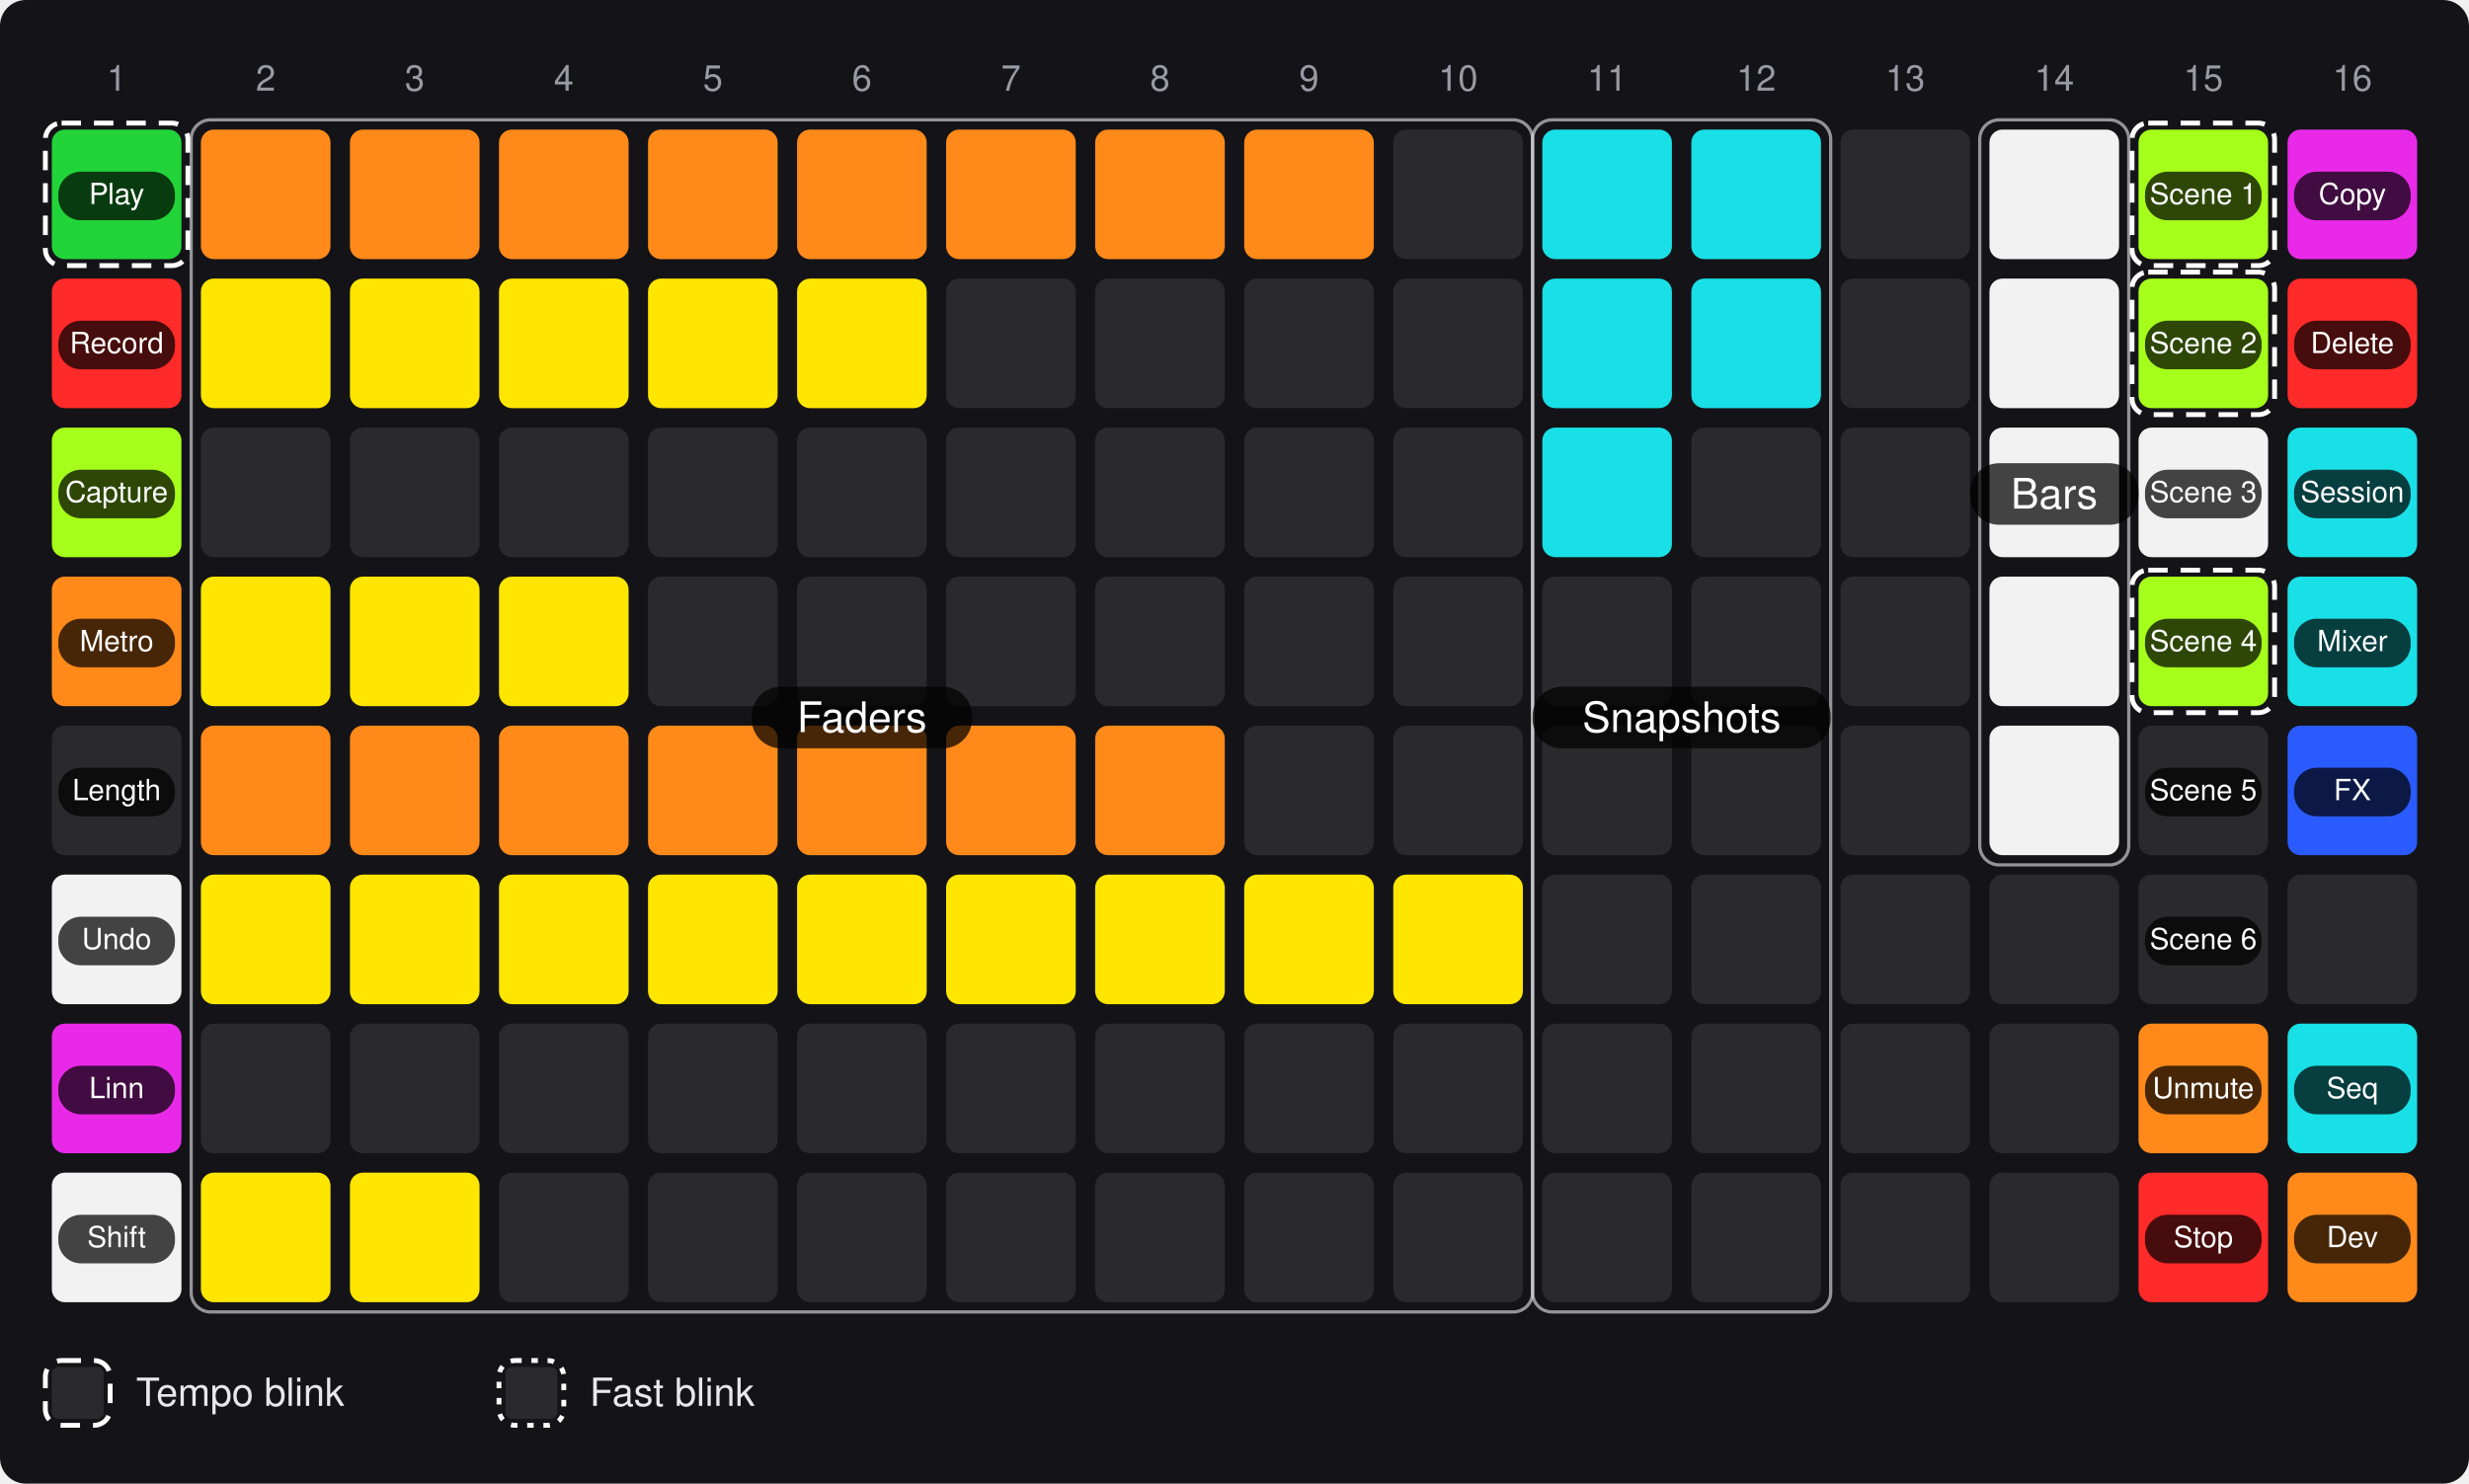
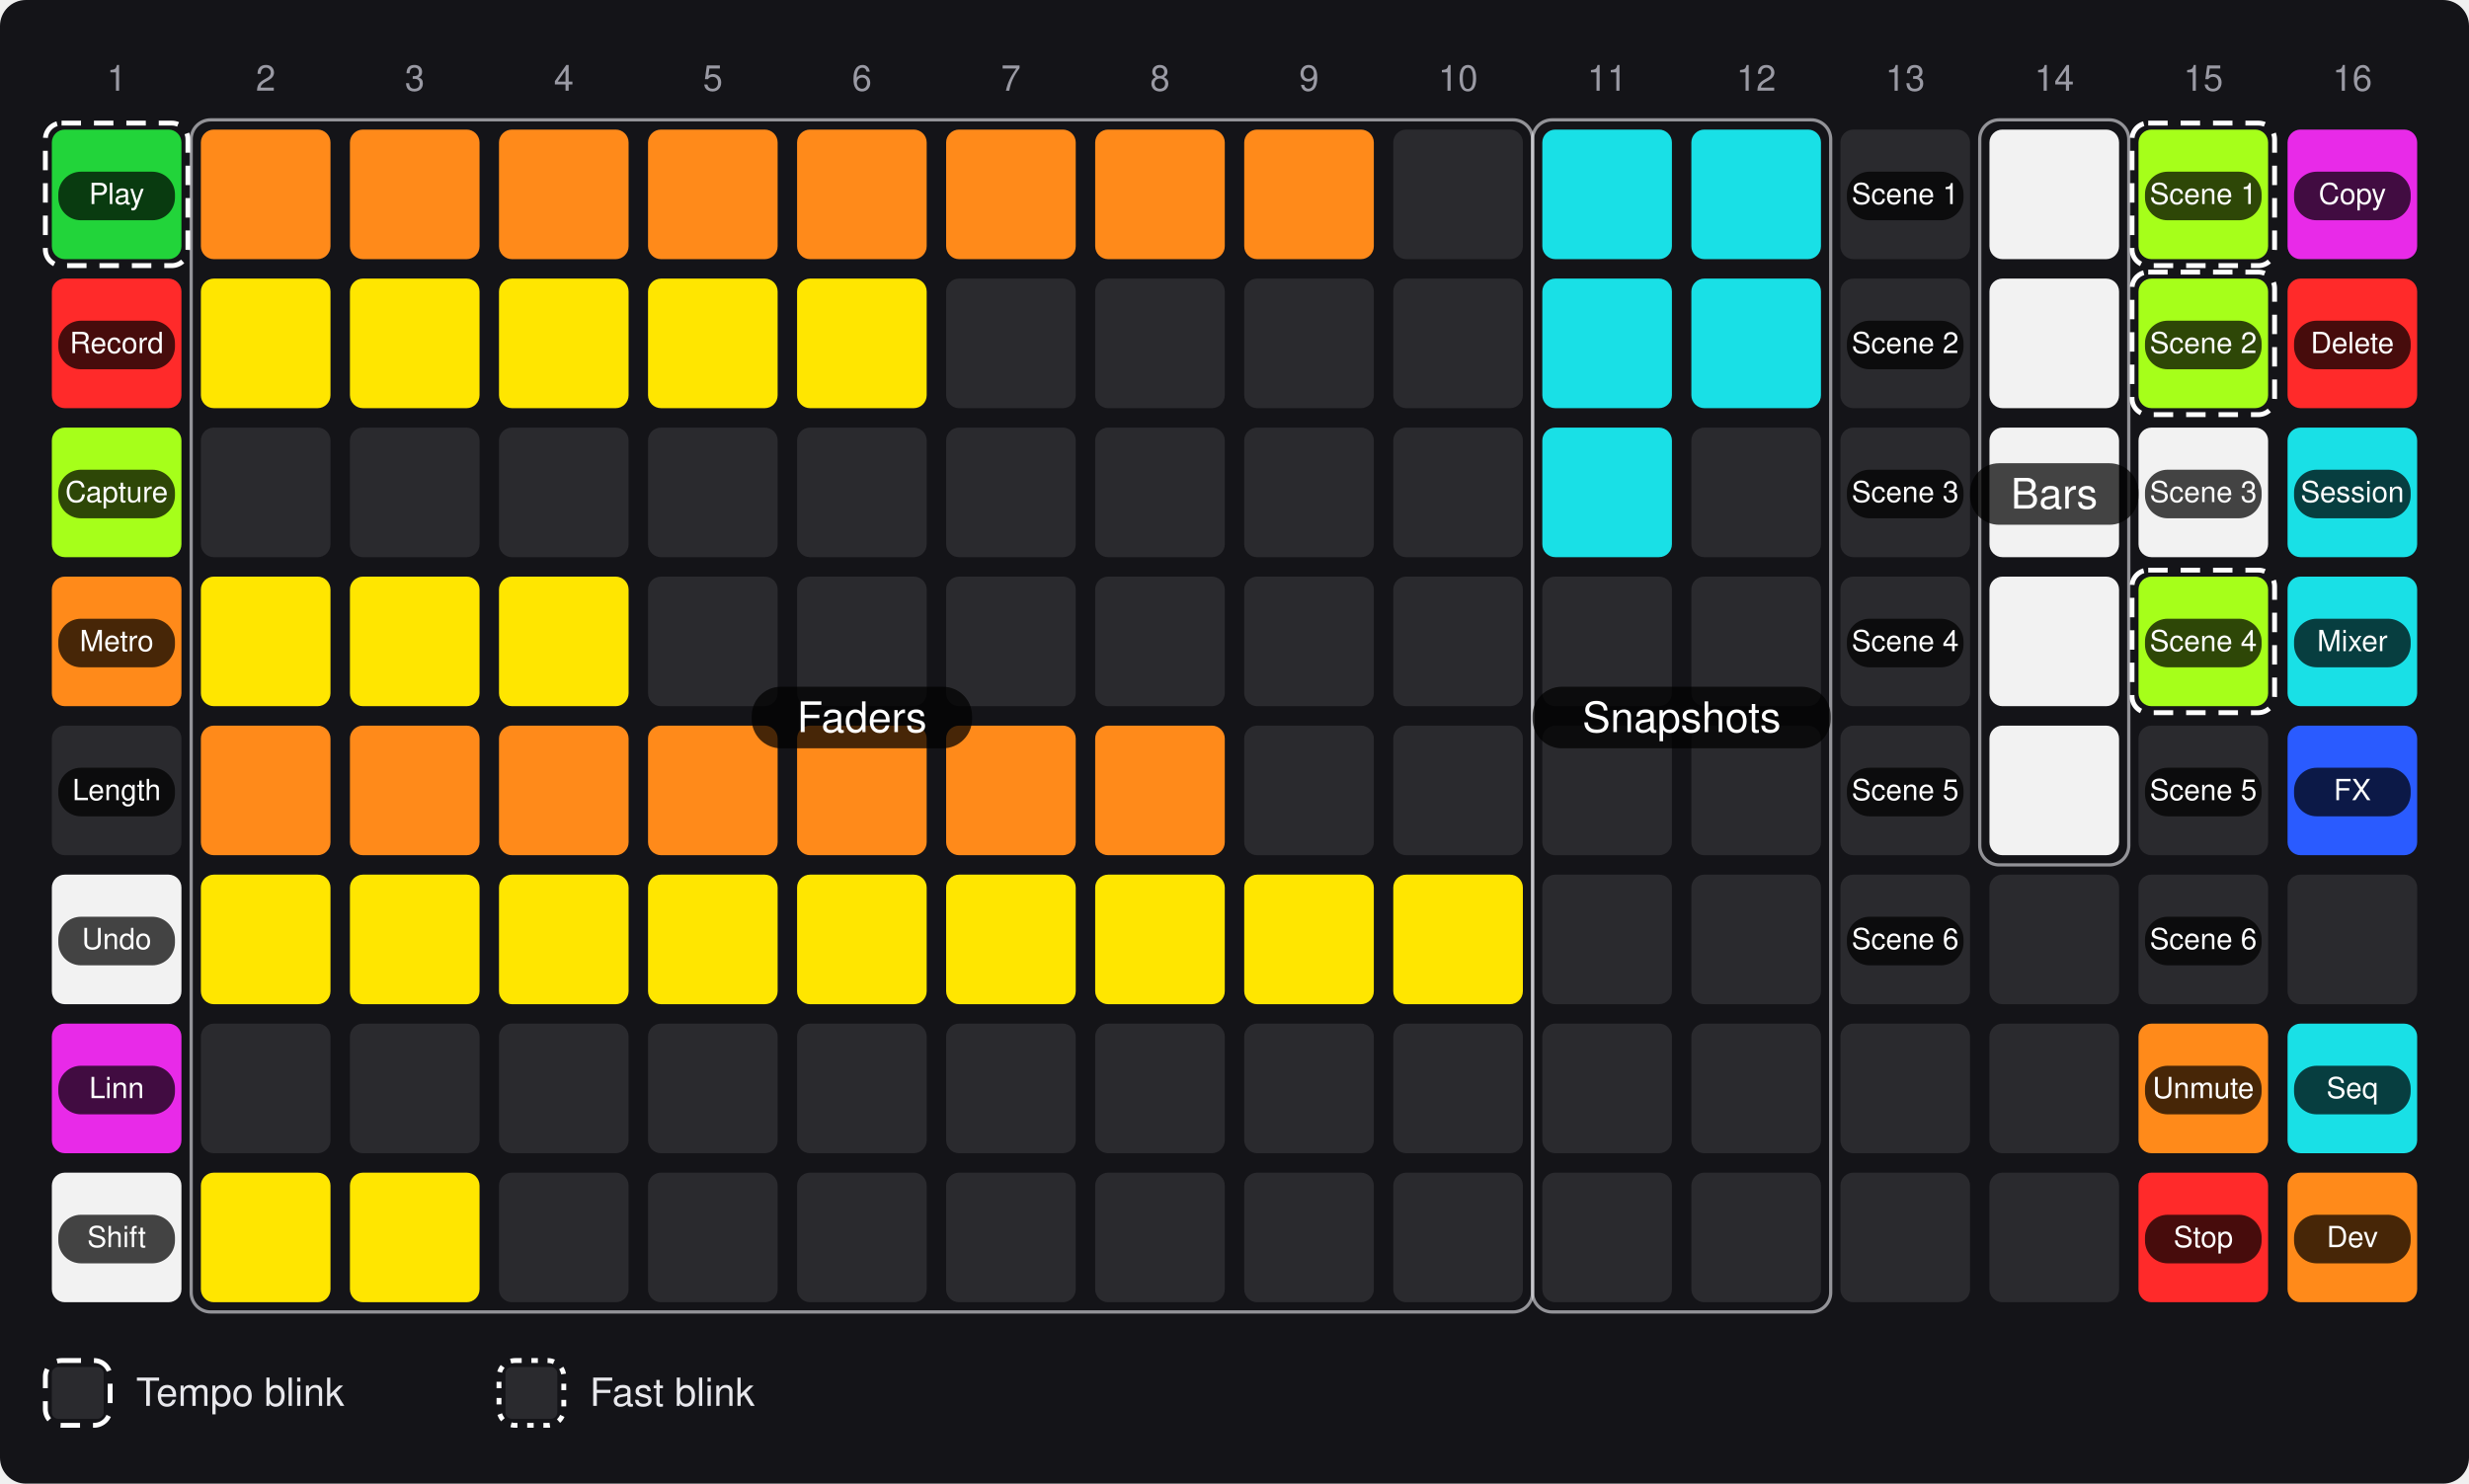
<svg xmlns="http://www.w3.org/2000/svg" width="762" height="458" viewBox="0 0 762 458" font-family="Helvetica, Arial, sans-serif">
  <rect x="0" y="0" width="762" height="458" rx="8" fill="#141418" />
  <text x="36" y="28" font-size="11" fill="#9a9aa4" text-anchor="middle">1</text>
  <text x="82" y="28" font-size="11" fill="#9a9aa4" text-anchor="middle">2</text>
  <text x="128" y="28" font-size="11" fill="#9a9aa4" text-anchor="middle">3</text>
  <text x="174" y="28" font-size="11" fill="#9a9aa4" text-anchor="middle">4</text>
  <text x="220" y="28" font-size="11" fill="#9a9aa4" text-anchor="middle">5</text>
  <text x="266" y="28" font-size="11" fill="#9a9aa4" text-anchor="middle">6</text>
  <text x="312" y="28" font-size="11" fill="#9a9aa4" text-anchor="middle">7</text>
  <text x="358" y="28" font-size="11" fill="#9a9aa4" text-anchor="middle">8</text>
  <text x="404" y="28" font-size="11" fill="#9a9aa4" text-anchor="middle">9</text>
  <text x="450" y="28" font-size="11" fill="#9a9aa4" text-anchor="middle">10</text>
  <text x="496" y="28" font-size="11" fill="#9a9aa4" text-anchor="middle">11</text>
  <text x="542" y="28" font-size="11" fill="#9a9aa4" text-anchor="middle">12</text>
  <text x="588" y="28" font-size="11" fill="#9a9aa4" text-anchor="middle">13</text>
  <text x="634" y="28" font-size="11" fill="#9a9aa4" text-anchor="middle">14</text>
  <text x="680" y="28" font-size="11" fill="#9a9aa4" text-anchor="middle">15</text>
  <text x="726" y="28" font-size="11" fill="#9a9aa4" text-anchor="middle">16</text>
  <rect x="16" y="40" width="40" height="40" rx="4" fill="#22d43a" />
  <rect x="14" y="38" width="44" height="44" rx="5" fill="none" stroke="#ffffff" stroke-width="1.5" stroke-dasharray="6 4" />
  <rect x="16" y="86" width="40" height="40" rx="4" fill="#ff2a2a" />
  <rect x="16" y="132" width="40" height="40" rx="4" fill="#a6ff1a" />
  <rect x="16" y="178" width="40" height="40" rx="4" fill="#ff8a1a" />
  <rect x="16" y="224" width="40" height="40" rx="4" fill="#2a2a2e" />
  <rect x="16" y="270" width="40" height="40" rx="4" fill="#f2f2f2" />
  <rect x="16" y="316" width="40" height="40" rx="4" fill="#e82ae8" />
  <rect x="16" y="362" width="40" height="40" rx="4" fill="#f2f2f2" />
  <rect x="62" y="40" width="40" height="40" rx="4" fill="#ff8a1a" />
  <rect x="62" y="86" width="40" height="40" rx="4" fill="#ffe600" />
  <rect x="62" y="132" width="40" height="40" rx="4" fill="#2a2a2e" />
  <rect x="62" y="178" width="40" height="40" rx="4" fill="#ffe600" />
  <rect x="62" y="224" width="40" height="40" rx="4" fill="#ff8a1a" />
  <rect x="62" y="270" width="40" height="40" rx="4" fill="#ffe600" />
  <rect x="62" y="316" width="40" height="40" rx="4" fill="#2a2a2e" />
  <rect x="62" y="362" width="40" height="40" rx="4" fill="#ffe600" />
  <rect x="108" y="40" width="40" height="40" rx="4" fill="#ff8a1a" />
  <rect x="108" y="86" width="40" height="40" rx="4" fill="#ffe600" />
  <rect x="108" y="132" width="40" height="40" rx="4" fill="#2a2a2e" />
  <rect x="108" y="178" width="40" height="40" rx="4" fill="#ffe600" />
  <rect x="108" y="224" width="40" height="40" rx="4" fill="#ff8a1a" />
  <rect x="108" y="270" width="40" height="40" rx="4" fill="#ffe600" />
  <rect x="108" y="316" width="40" height="40" rx="4" fill="#2a2a2e" />
  <rect x="108" y="362" width="40" height="40" rx="4" fill="#ffe600" />
  <rect x="154" y="40" width="40" height="40" rx="4" fill="#ff8a1a" />
  <rect x="154" y="86" width="40" height="40" rx="4" fill="#ffe600" />
  <rect x="154" y="132" width="40" height="40" rx="4" fill="#2a2a2e" />
  <rect x="154" y="178" width="40" height="40" rx="4" fill="#ffe600" />
  <rect x="154" y="224" width="40" height="40" rx="4" fill="#ff8a1a" />
  <rect x="154" y="270" width="40" height="40" rx="4" fill="#ffe600" />
  <rect x="154" y="316" width="40" height="40" rx="4" fill="#2a2a2e" />
  <rect x="154" y="362" width="40" height="40" rx="4" fill="#2a2a2e" />
  <rect x="200" y="40" width="40" height="40" rx="4" fill="#ff8a1a" />
  <rect x="200" y="86" width="40" height="40" rx="4" fill="#ffe600" />
  <rect x="200" y="132" width="40" height="40" rx="4" fill="#2a2a2e" />
  <rect x="200" y="178" width="40" height="40" rx="4" fill="#2a2a2e" />
  <rect x="200" y="224" width="40" height="40" rx="4" fill="#ff8a1a" />
  <rect x="200" y="270" width="40" height="40" rx="4" fill="#ffe600" />
  <rect x="200" y="316" width="40" height="40" rx="4" fill="#2a2a2e" />
  <rect x="200" y="362" width="40" height="40" rx="4" fill="#2a2a2e" />
  <rect x="246" y="40" width="40" height="40" rx="4" fill="#ff8a1a" />
  <rect x="246" y="86" width="40" height="40" rx="4" fill="#ffe600" />
  <rect x="246" y="132" width="40" height="40" rx="4" fill="#2a2a2e" />
  <rect x="246" y="178" width="40" height="40" rx="4" fill="#2a2a2e" />
  <rect x="246" y="224" width="40" height="40" rx="4" fill="#ff8a1a" />
  <rect x="246" y="270" width="40" height="40" rx="4" fill="#ffe600" />
  <rect x="246" y="316" width="40" height="40" rx="4" fill="#2a2a2e" />
  <rect x="246" y="362" width="40" height="40" rx="4" fill="#2a2a2e" />
  <rect x="292" y="40" width="40" height="40" rx="4" fill="#ff8a1a" />
  <rect x="292" y="86" width="40" height="40" rx="4" fill="#2a2a2e" />
  <rect x="292" y="132" width="40" height="40" rx="4" fill="#2a2a2e" />
  <rect x="292" y="178" width="40" height="40" rx="4" fill="#2a2a2e" />
  <rect x="292" y="224" width="40" height="40" rx="4" fill="#ff8a1a" />
  <rect x="292" y="270" width="40" height="40" rx="4" fill="#ffe600" />
  <rect x="292" y="316" width="40" height="40" rx="4" fill="#2a2a2e" />
  <rect x="292" y="362" width="40" height="40" rx="4" fill="#2a2a2e" />
  <rect x="338" y="40" width="40" height="40" rx="4" fill="#ff8a1a" />
  <rect x="338" y="86" width="40" height="40" rx="4" fill="#2a2a2e" />
  <rect x="338" y="132" width="40" height="40" rx="4" fill="#2a2a2e" />
  <rect x="338" y="178" width="40" height="40" rx="4" fill="#2a2a2e" />
  <rect x="338" y="224" width="40" height="40" rx="4" fill="#ff8a1a" />
  <rect x="338" y="270" width="40" height="40" rx="4" fill="#ffe600" />
  <rect x="338" y="316" width="40" height="40" rx="4" fill="#2a2a2e" />
  <rect x="338" y="362" width="40" height="40" rx="4" fill="#2a2a2e" />
  <rect x="384" y="40" width="40" height="40" rx="4" fill="#ff8a1a" />
  <rect x="384" y="86" width="40" height="40" rx="4" fill="#2a2a2e" />
  <rect x="384" y="132" width="40" height="40" rx="4" fill="#2a2a2e" />
  <rect x="384" y="178" width="40" height="40" rx="4" fill="#2a2a2e" />
  <rect x="384" y="224" width="40" height="40" rx="4" fill="#2a2a2e" />
  <rect x="384" y="270" width="40" height="40" rx="4" fill="#ffe600" />
  <rect x="384" y="316" width="40" height="40" rx="4" fill="#2a2a2e" />
  <rect x="384" y="362" width="40" height="40" rx="4" fill="#2a2a2e" />
  <rect x="430" y="40" width="40" height="40" rx="4" fill="#2a2a2e" />
  <rect x="430" y="86" width="40" height="40" rx="4" fill="#2a2a2e" />
  <rect x="430" y="132" width="40" height="40" rx="4" fill="#2a2a2e" />
  <rect x="430" y="178" width="40" height="40" rx="4" fill="#2a2a2e" />
  <rect x="430" y="224" width="40" height="40" rx="4" fill="#2a2a2e" />
  <rect x="430" y="270" width="40" height="40" rx="4" fill="#ffe600" />
  <rect x="430" y="316" width="40" height="40" rx="4" fill="#2a2a2e" />
  <rect x="430" y="362" width="40" height="40" rx="4" fill="#2a2a2e" />
  <rect x="476" y="40" width="40" height="40" rx="4" fill="#19e0e6" />
  <rect x="476" y="86" width="40" height="40" rx="4" fill="#19e0e6" />
  <rect x="476" y="132" width="40" height="40" rx="4" fill="#19e0e6" />
  <rect x="476" y="178" width="40" height="40" rx="4" fill="#2a2a2e" />
  <rect x="476" y="224" width="40" height="40" rx="4" fill="#2a2a2e" />
  <rect x="476" y="270" width="40" height="40" rx="4" fill="#2a2a2e" />
  <rect x="476" y="316" width="40" height="40" rx="4" fill="#2a2a2e" />
  <rect x="476" y="362" width="40" height="40" rx="4" fill="#2a2a2e" />
  <rect x="522" y="40" width="40" height="40" rx="4" fill="#19e0e6" />
  <rect x="522" y="86" width="40" height="40" rx="4" fill="#19e0e6" />
  <rect x="522" y="132" width="40" height="40" rx="4" fill="#2a2a2e" />
  <rect x="522" y="178" width="40" height="40" rx="4" fill="#2a2a2e" />
  <rect x="522" y="224" width="40" height="40" rx="4" fill="#2a2a2e" />
  <rect x="522" y="270" width="40" height="40" rx="4" fill="#2a2a2e" />
  <rect x="522" y="316" width="40" height="40" rx="4" fill="#2a2a2e" />
  <rect x="522" y="362" width="40" height="40" rx="4" fill="#2a2a2e" />
  <rect x="568" y="40" width="40" height="40" rx="4" fill="#2a2a2e" />
  <rect x="568" y="86" width="40" height="40" rx="4" fill="#2a2a2e" />
  <rect x="568" y="132" width="40" height="40" rx="4" fill="#2a2a2e" />
  <rect x="568" y="178" width="40" height="40" rx="4" fill="#2a2a2e" />
  <rect x="568" y="224" width="40" height="40" rx="4" fill="#2a2a2e" />
  <rect x="568" y="270" width="40" height="40" rx="4" fill="#2a2a2e" />
  <rect x="568" y="316" width="40" height="40" rx="4" fill="#2a2a2e" />
  <rect x="568" y="362" width="40" height="40" rx="4" fill="#2a2a2e" />
  <rect x="614" y="40" width="40" height="40" rx="4" fill="#f2f2f2" />
  <rect x="614" y="86" width="40" height="40" rx="4" fill="#f2f2f2" />
  <rect x="614" y="132" width="40" height="40" rx="4" fill="#f2f2f2" />
  <rect x="614" y="178" width="40" height="40" rx="4" fill="#f2f2f2" />
  <rect x="614" y="224" width="40" height="40" rx="4" fill="#f2f2f2" />
  <rect x="614" y="270" width="40" height="40" rx="4" fill="#2a2a2e" />
  <rect x="614" y="316" width="40" height="40" rx="4" fill="#2a2a2e" />
  <rect x="614" y="362" width="40" height="40" rx="4" fill="#2a2a2e" />
  <rect x="660" y="40" width="40" height="40" rx="4" fill="#a6ff1a" />
  <rect x="658" y="38" width="44" height="44" rx="5" fill="none" stroke="#ffffff" stroke-width="1.5" stroke-dasharray="6 4" />
  <rect x="660" y="86" width="40" height="40" rx="4" fill="#a6ff1a" />
  <rect x="658" y="84" width="44" height="44" rx="5" fill="none" stroke="#ffffff" stroke-width="1.5" stroke-dasharray="6 4" />
  <rect x="660" y="132" width="40" height="40" rx="4" fill="#f2f2f2" />
  <rect x="660" y="178" width="40" height="40" rx="4" fill="#a6ff1a" />
  <rect x="658" y="176" width="44" height="44" rx="5" fill="none" stroke="#ffffff" stroke-width="1.5" stroke-dasharray="6 4" />
  <rect x="660" y="224" width="40" height="40" rx="4" fill="#2a2a2e" />
  <rect x="660" y="270" width="40" height="40" rx="4" fill="#2a2a2e" />
  <rect x="660" y="316" width="40" height="40" rx="4" fill="#ff8a1a" />
  <rect x="660" y="362" width="40" height="40" rx="4" fill="#ff2a2a" />
  <rect x="706" y="40" width="40" height="40" rx="4" fill="#e82ae8" />
  <rect x="706" y="86" width="40" height="40" rx="4" fill="#ff2a2a" />
  <rect x="706" y="132" width="40" height="40" rx="4" fill="#19e0e6" />
  <rect x="706" y="178" width="40" height="40" rx="4" fill="#19e0e6" />
  <rect x="706" y="224" width="40" height="40" rx="4" fill="#2a5bff" />
  <rect x="706" y="270" width="40" height="40" rx="4" fill="#2a2a2e" />
  <rect x="706" y="316" width="40" height="40" rx="4" fill="#19e0e6" />
  <rect x="706" y="362" width="40" height="40" rx="4" fill="#ff8a1a" />
  <rect x="18" y="53" width="36" height="15" rx="7" fill="#000000" fill-opacity="0.72" />
  <text x="36" y="63" font-size="9" fill="#ffffff" text-anchor="middle">Play</text>
  <rect x="18" y="99" width="36" height="15" rx="7" fill="#000000" fill-opacity="0.72" />
  <text x="36" y="109" font-size="9" fill="#ffffff" text-anchor="middle">Record</text>
  <rect x="18" y="145" width="36" height="15" rx="7" fill="#000000" fill-opacity="0.72" />
  <text x="36" y="155" font-size="9" fill="#ffffff" text-anchor="middle">Capture</text>
  <rect x="18" y="191" width="36" height="15" rx="7" fill="#000000" fill-opacity="0.72" />
  <text x="36" y="201" font-size="9" fill="#ffffff" text-anchor="middle">Metro</text>
  <rect x="18" y="237" width="36" height="15" rx="7" fill="#000000" fill-opacity="0.72" />
  <text x="36" y="247" font-size="9" fill="#ffffff" text-anchor="middle">Length</text>
  <rect x="18" y="283" width="36" height="15" rx="7" fill="#000000" fill-opacity="0.72" />
  <text x="36" y="293" font-size="9" fill="#ffffff" text-anchor="middle">Undo</text>
  <rect x="18" y="329" width="36" height="15" rx="7" fill="#000000" fill-opacity="0.72" />
  <text x="36" y="339" font-size="9" fill="#ffffff" text-anchor="middle">Linn</text>
  <rect x="18" y="375" width="36" height="15" rx="7" fill="#000000" fill-opacity="0.72" />
  <text x="36" y="385" font-size="9" fill="#ffffff" text-anchor="middle">Shift</text>
+   <rect x="570" y="53" width="36" height="15" rx="7" fill="#000000" fill-opacity="0.72" />
+   <text x="588" y="63" font-size="9" fill="#ffffff" text-anchor="middle">Scene 1</text>
+   <rect x="570" y="99" width="36" height="15" rx="7" fill="#000000" fill-opacity="0.72" />
+   <text x="588" y="109" font-size="9" fill="#ffffff" text-anchor="middle">Scene 2</text>
+   <rect x="570" y="145" width="36" height="15" rx="7" fill="#000000" fill-opacity="0.72" />
+   <text x="588" y="155" font-size="9" fill="#ffffff" text-anchor="middle">Scene 3</text>
+   <rect x="570" y="191" width="36" height="15" rx="7" fill="#000000" fill-opacity="0.72" />
+   <text x="588" y="201" font-size="9" fill="#ffffff" text-anchor="middle">Scene 4</text>
+   <rect x="570" y="237" width="36" height="15" rx="7" fill="#000000" fill-opacity="0.72" />
+   <text x="588" y="247" font-size="9" fill="#ffffff" text-anchor="middle">Scene 5</text>
+   <rect x="570" y="283" width="36" height="15" rx="7" fill="#000000" fill-opacity="0.72" />
+   <text x="588" y="293" font-size="9" fill="#ffffff" text-anchor="middle">Scene 6</text>
  <rect x="662" y="53" width="36" height="15" rx="7" fill="#000000" fill-opacity="0.72" />
  <text x="680" y="63" font-size="9" fill="#ffffff" text-anchor="middle">Scene 1</text>
  <rect x="662" y="99" width="36" height="15" rx="7" fill="#000000" fill-opacity="0.72" />
  <text x="680" y="109" font-size="9" fill="#ffffff" text-anchor="middle">Scene 2</text>
  <rect x="662" y="145" width="36" height="15" rx="7" fill="#000000" fill-opacity="0.72" />
  <text x="680" y="155" font-size="9" fill="#ffffff" text-anchor="middle">Scene 3</text>
  <rect x="662" y="191" width="36" height="15" rx="7" fill="#000000" fill-opacity="0.72" />
  <text x="680" y="201" font-size="9" fill="#ffffff" text-anchor="middle">Scene 4</text>
  <rect x="662" y="237" width="36" height="15" rx="7" fill="#000000" fill-opacity="0.72" />
  <text x="680" y="247" font-size="9" fill="#ffffff" text-anchor="middle">Scene 5</text>
  <rect x="662" y="283" width="36" height="15" rx="7" fill="#000000" fill-opacity="0.72" />
  <text x="680" y="293" font-size="9" fill="#ffffff" text-anchor="middle">Scene 6</text>
  <rect x="662" y="329" width="36" height="15" rx="7" fill="#000000" fill-opacity="0.72" />
  <text x="680" y="339" font-size="9" fill="#ffffff" text-anchor="middle">Unmute</text>
  <rect x="662" y="375" width="36" height="15" rx="7" fill="#000000" fill-opacity="0.72" />
  <text x="680" y="385" font-size="9" fill="#ffffff" text-anchor="middle">Stop</text>
  <rect x="708" y="53" width="36" height="15" rx="7" fill="#000000" fill-opacity="0.72" />
  <text x="726" y="63" font-size="9" fill="#ffffff" text-anchor="middle">Copy</text>
  <rect x="708" y="99" width="36" height="15" rx="7" fill="#000000" fill-opacity="0.72" />
  <text x="726" y="109" font-size="9" fill="#ffffff" text-anchor="middle">Delete</text>
  <rect x="708" y="145" width="36" height="15" rx="7" fill="#000000" fill-opacity="0.72" />
  <text x="726" y="155" font-size="9" fill="#ffffff" text-anchor="middle">Session</text>
  <rect x="708" y="191" width="36" height="15" rx="7" fill="#000000" fill-opacity="0.72" />
  <text x="726" y="201" font-size="9" fill="#ffffff" text-anchor="middle">Mixer</text>
  <rect x="708" y="237" width="36" height="15" rx="7" fill="#000000" fill-opacity="0.72" />
  <text x="726" y="247" font-size="9" fill="#ffffff" text-anchor="middle">FX</text>
  <rect x="708" y="329" width="36" height="15" rx="7" fill="#000000" fill-opacity="0.72" />
  <text x="726" y="339" font-size="9" fill="#ffffff" text-anchor="middle">Seq</text>
  <rect x="708" y="375" width="36" height="15" rx="7" fill="#000000" fill-opacity="0.72" />
  <text x="726" y="385" font-size="9" fill="#ffffff" text-anchor="middle">Dev</text>
  <rect x="59" y="37" width="414" height="368" rx="6" fill="none" stroke="#e8e8ec" stroke-width="1" stroke-opacity="0.6" />
  <rect x="232" y="212" width="68" height="19" rx="9" fill="#000000" fill-opacity="0.72" />
  <text x="266" y="226" font-size="13" fill="#ffffff" text-anchor="middle">Faders</text>
  <rect x="473" y="37" width="92" height="368" rx="6" fill="none" stroke="#e8e8ec" stroke-width="1" stroke-opacity="0.6" />
  <rect x="473" y="212" width="92" height="19" rx="9" fill="#000000" fill-opacity="0.72" />
  <text x="519" y="226" font-size="13" fill="#ffffff" text-anchor="middle">Snapshots</text>
  <rect x="611" y="37" width="46" height="230" rx="6" fill="none" stroke="#e8e8ec" stroke-width="1" stroke-opacity="0.6" />
  <rect x="608" y="143" width="52" height="19" rx="9" fill="#000000" fill-opacity="0.72" />
  <text x="634" y="157" font-size="13" fill="#ffffff" text-anchor="middle">Bars</text>
  <rect x="16" y="422" width="16" height="16" rx="2" fill="#2a2a2e" />
  <rect x="14" y="420" width="20" height="20" rx="5" fill="none" stroke="#ffffff" stroke-width="1.5" stroke-dasharray="6 4" />
  <text x="42" y="434" font-size="12" fill="#e8e8ec">Tempo blink</text>
  <rect x="156" y="422" width="16" height="16" rx="2" fill="#2a2a2e" />
  <rect x="154" y="420" width="20" height="20" rx="5" fill="none" stroke="#ffffff" stroke-width="1.5" stroke-dasharray="2 3" />
  <text x="182" y="434" font-size="12" fill="#e8e8ec">Fast blink</text>
</svg>
